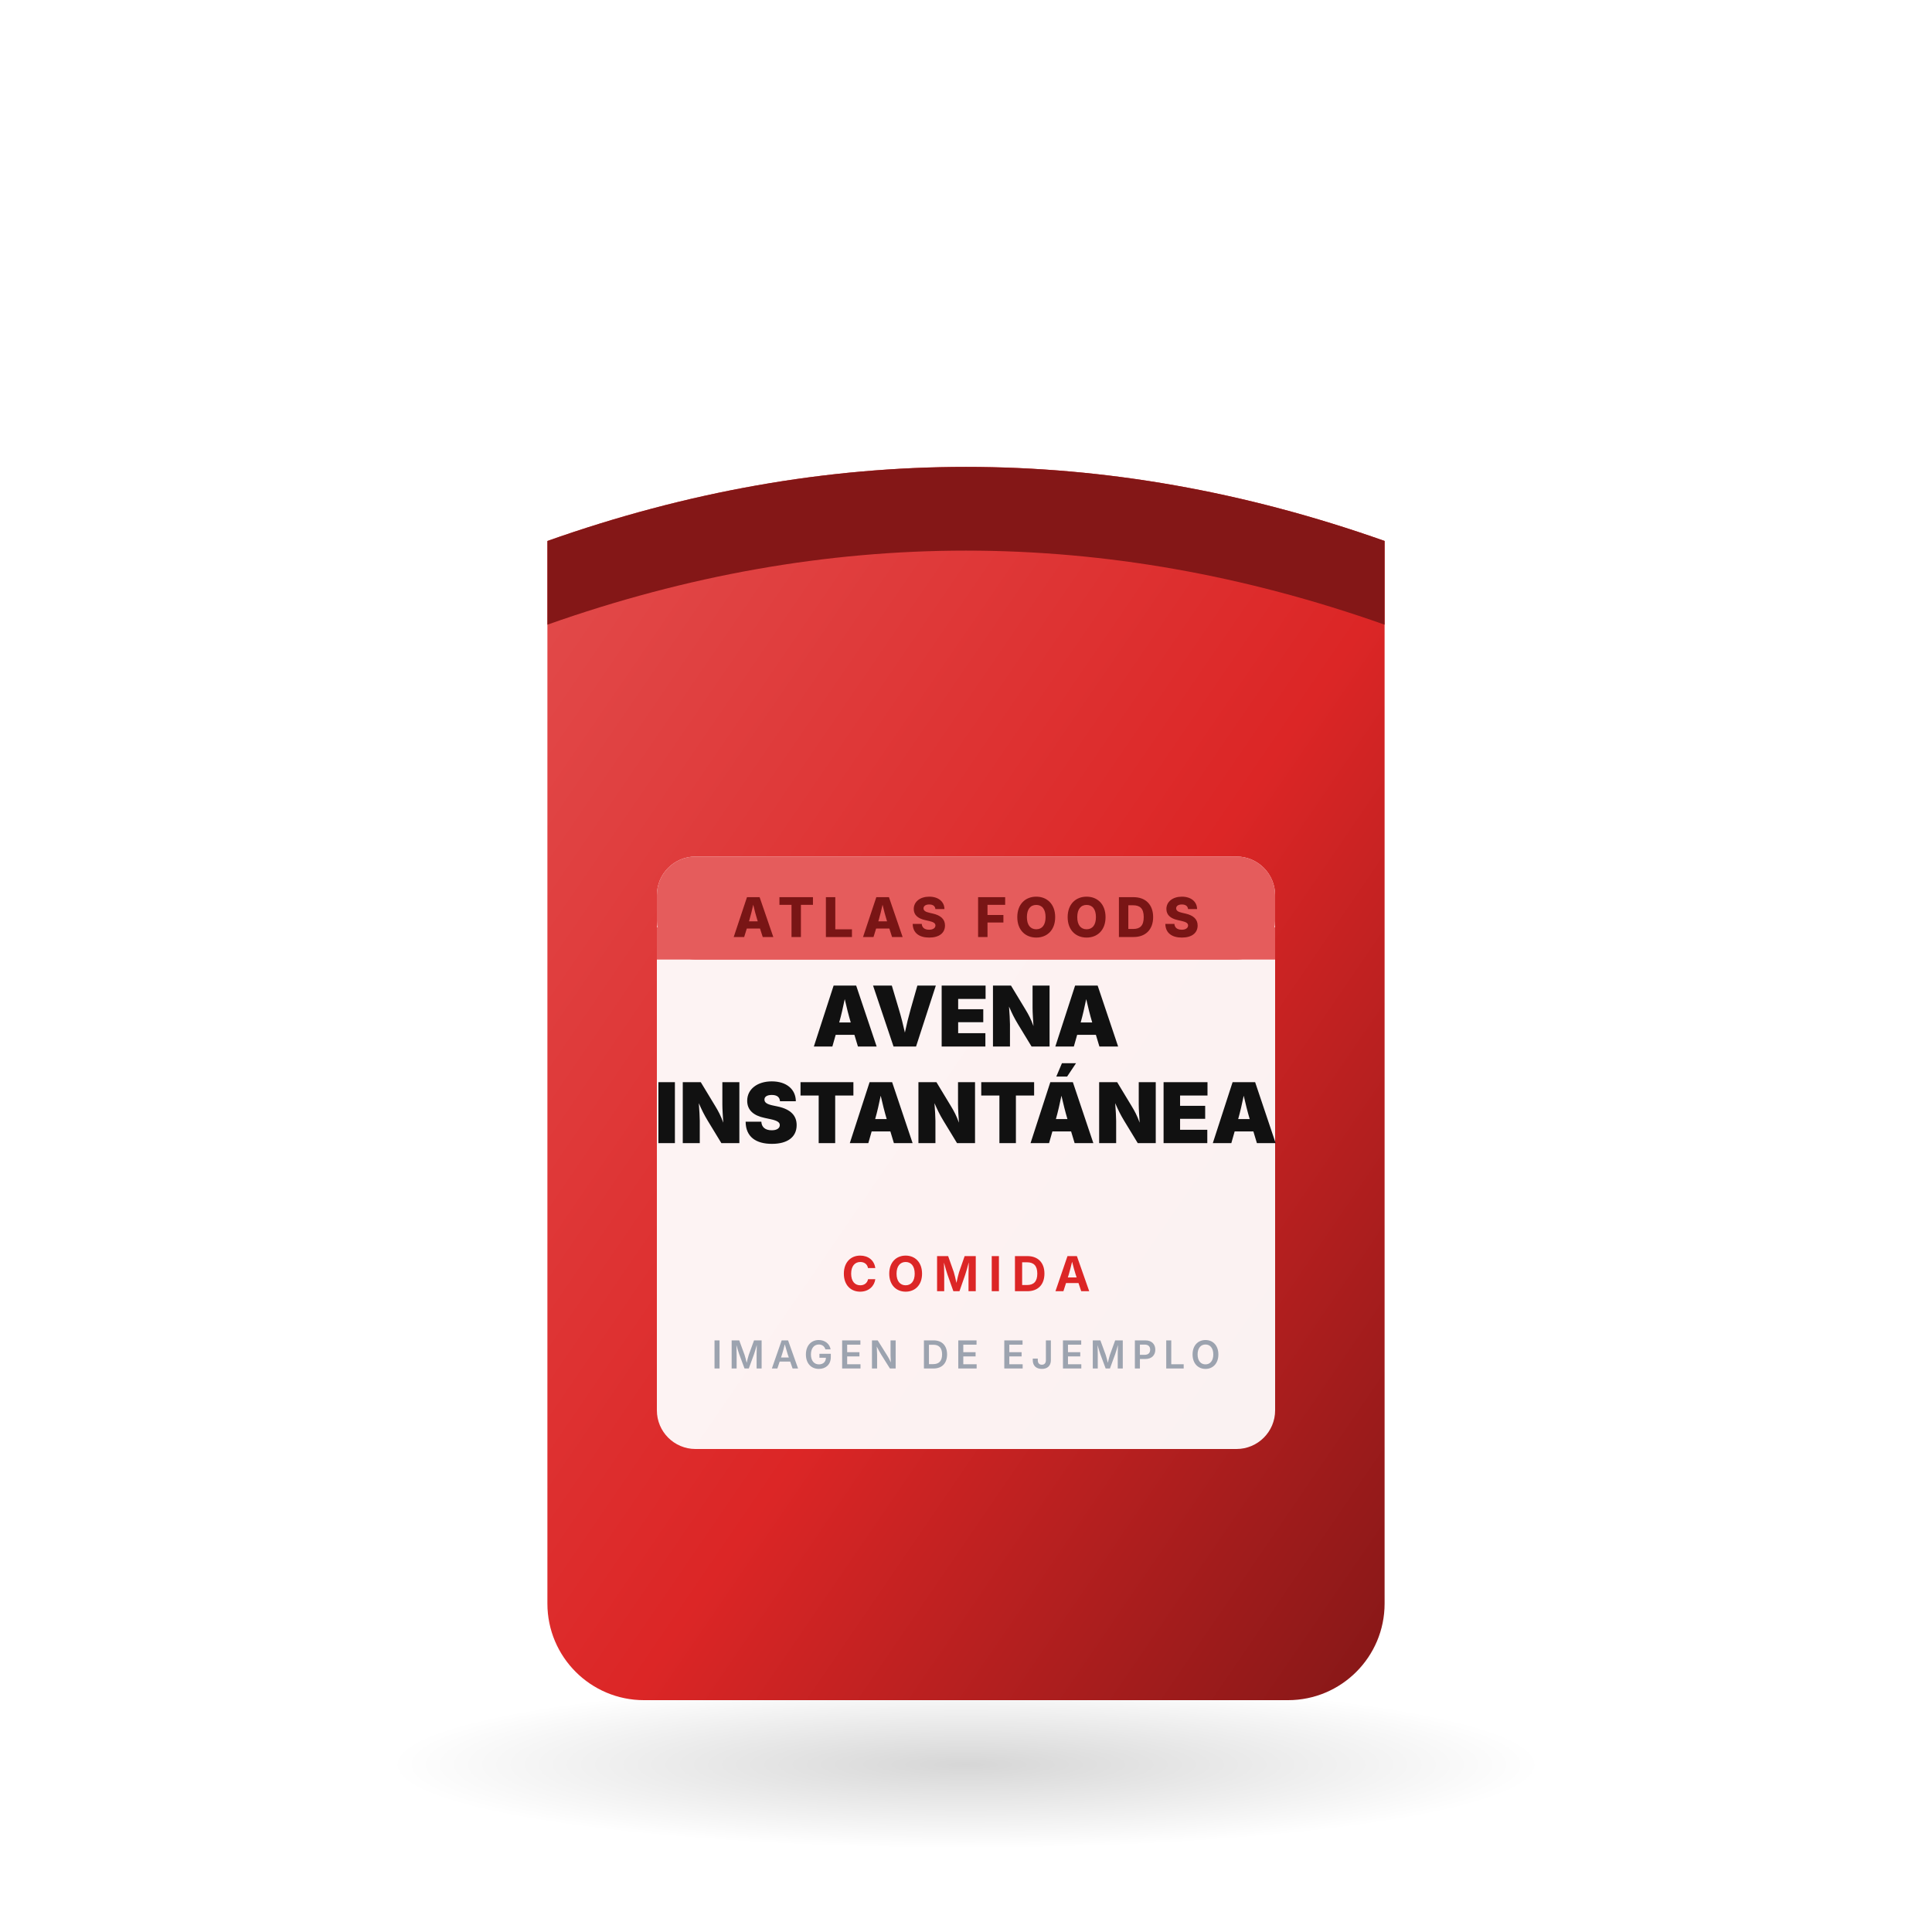
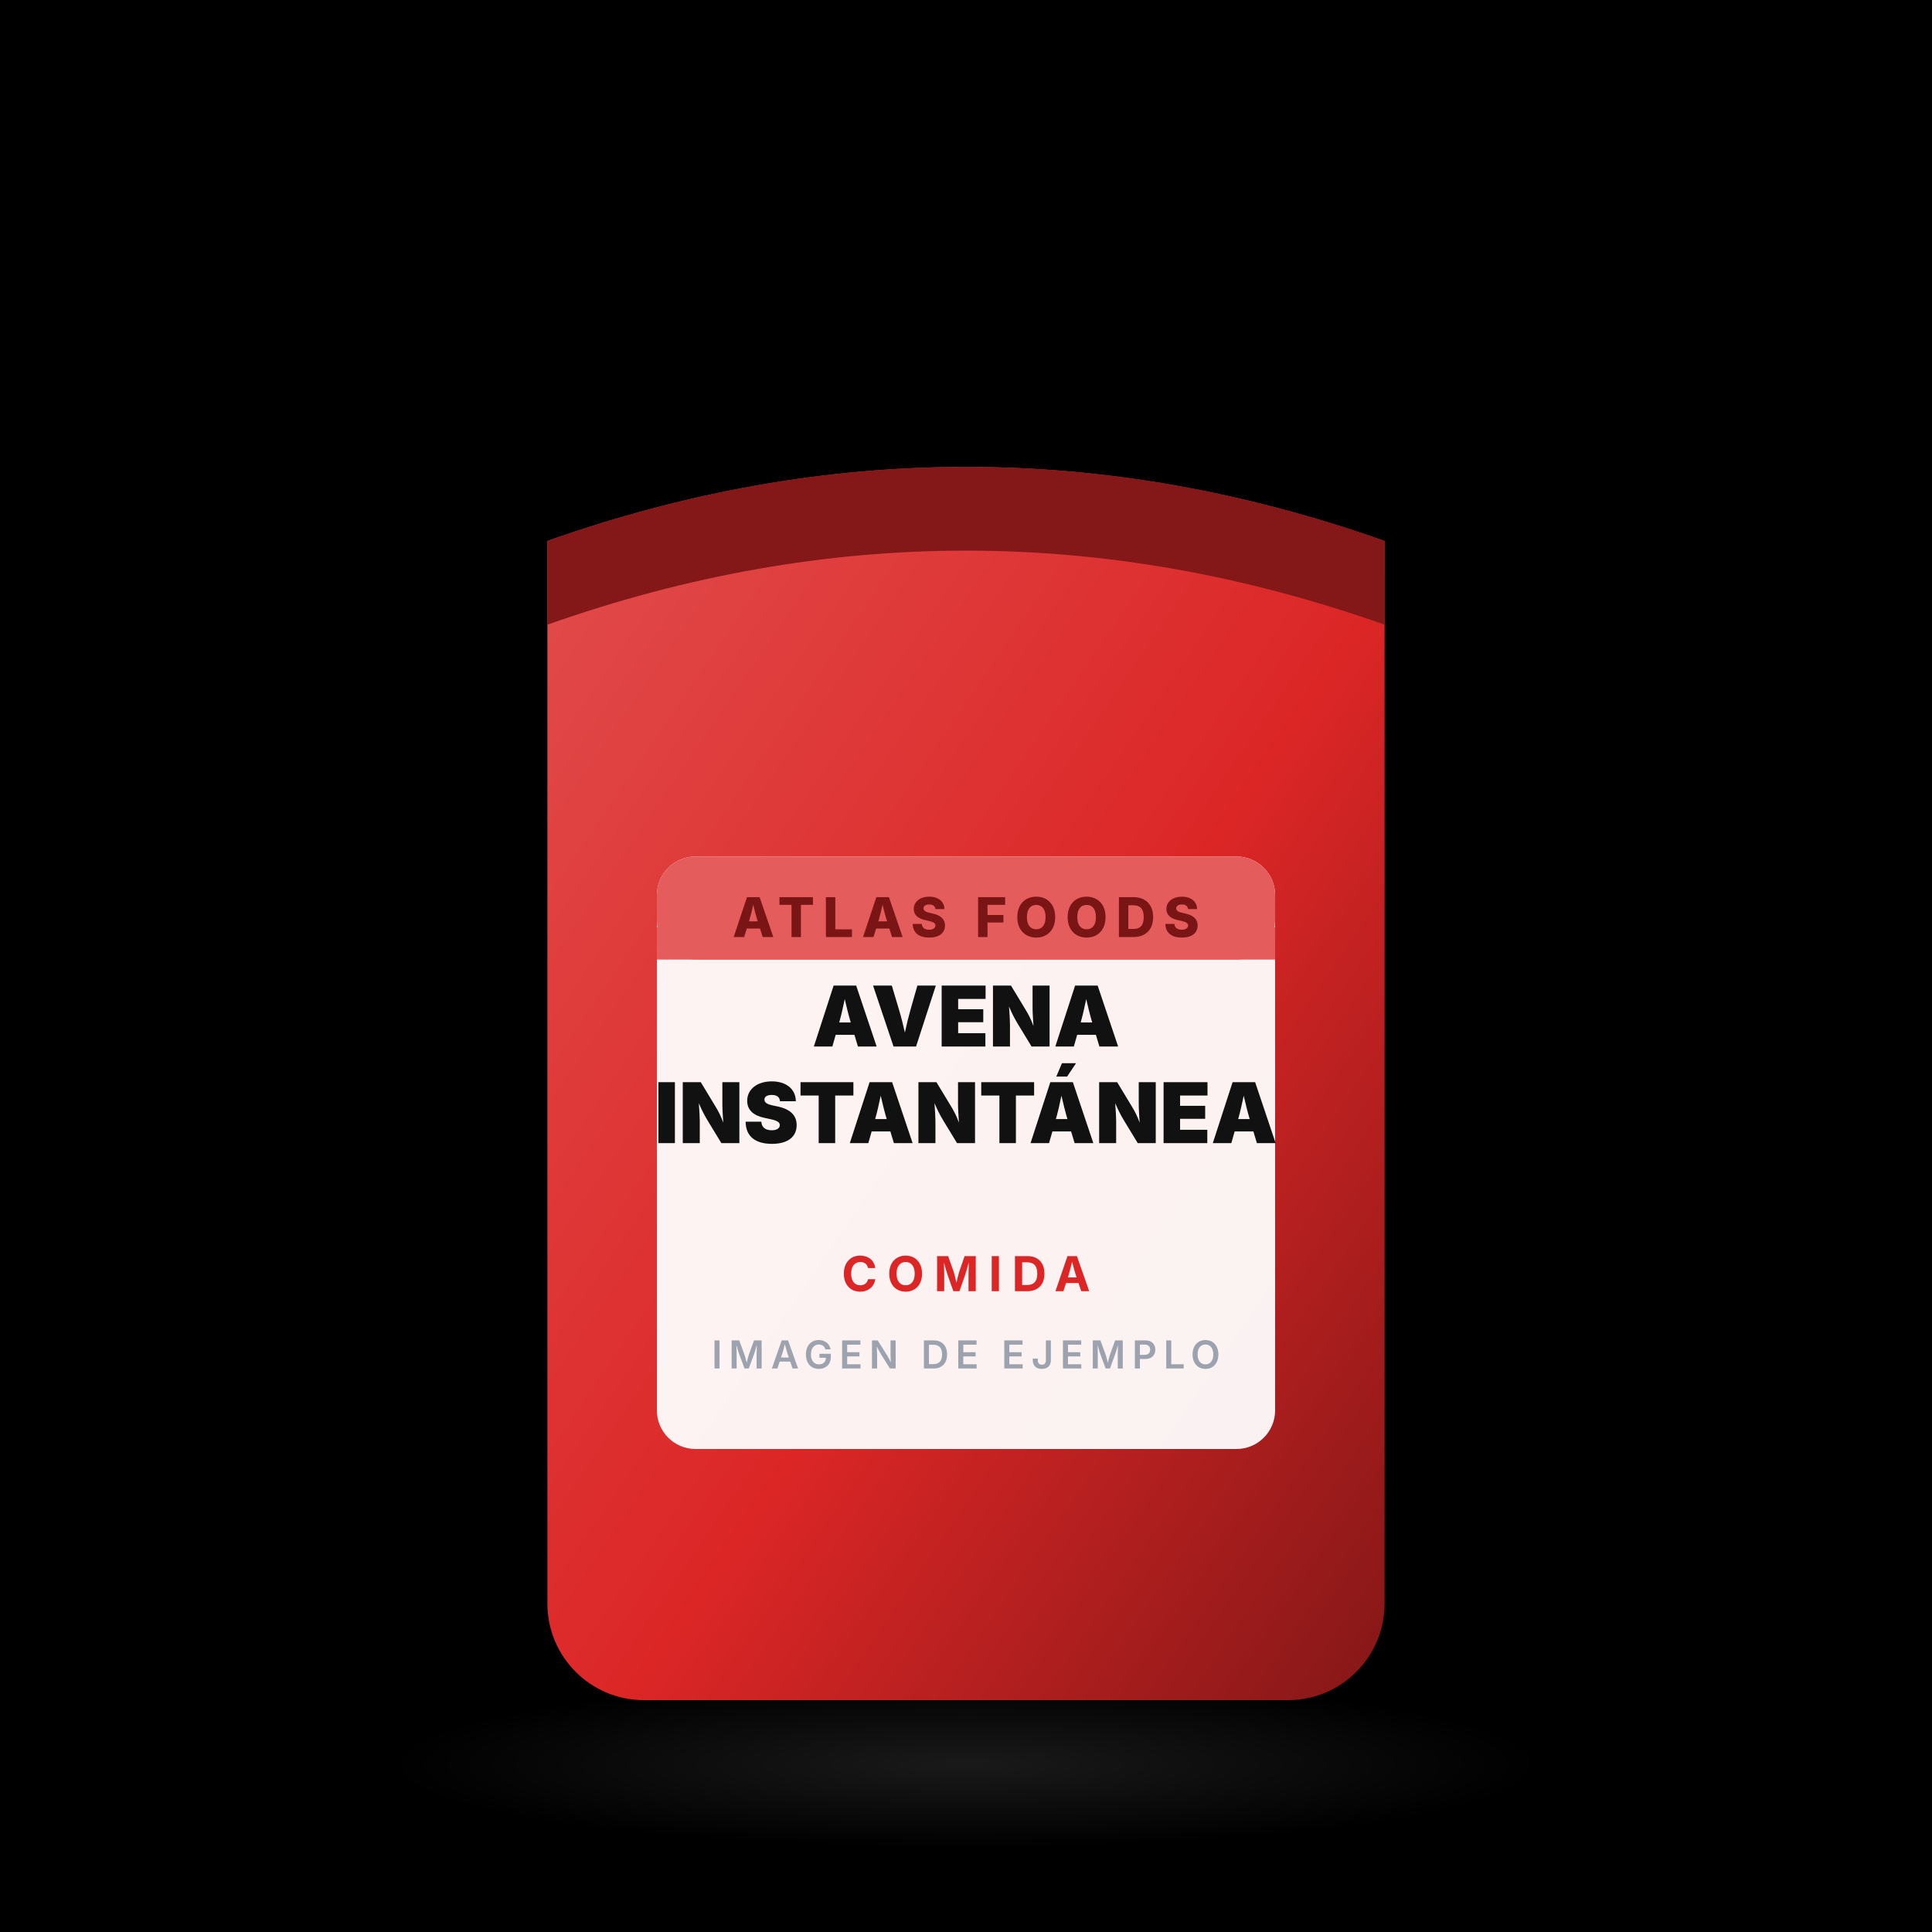
<svg xmlns="http://www.w3.org/2000/svg" viewBox="0 0 600 600" width="600" height="600" role="img" aria-label="Atlas Avena Instantánea Canela 1.5 kg">
  <defs>
    <linearGradient id="cuerpo" x1="0" y1="0" x2="1" y2="1">
      <stop offset="0%" stop-color="#e24d4d" />
      <stop offset="55%" stop-color="#dc2626" />
      <stop offset="100%" stop-color="#841717" />
    </linearGradient>
    <radialGradient id="piso" cx="0.5" cy="0.5" r="0.5">
-       <stop offset="0%" stop-color="#000000" stop-opacity="0.16" />
-       <stop offset="100%" stop-color="#000000" stop-opacity="0" />
+       <stop offset="0%" stop-color="#ffffff" stop-opacity="0.10" />
+       <stop offset="100%" stop-color="#ffffff" stop-opacity="0" />
    </radialGradient>
  </defs>
-   <rect width="600" height="600" fill="#ffffff" />
+   <rect width="600" height="600" fill="#000000" />
  <ellipse cx="300" cy="548" rx="180" ry="26" fill="url(#piso)" />
  <path d="M170 168 q130 -46 260 0 v330 a30 30 0 0 1 -30 30 h-200 a30 30 0 0 1 -30 -30 z" fill="url(#cuerpo)" />
  <path d="M170 168 q130 -46 260 0 v26 q-130 -46 -260 0 z" fill="#841717" />
  <rect x="204" y="266" width="192" height="184" rx="12" fill="#ffffff" opacity="0.94" />
  <rect x="204" y="266" width="192" height="32" rx="12" fill="#e55c5c" />
  <rect x="204" y="288" width="192" height="10" fill="#e55c5c" />
  <text x="300" y="291" text-anchor="middle" font-family="Inter, Arial, Helvetica, sans-serif" font-size="17" font-weight="800" letter-spacing="2.5" fill="#791515">ATLAS FOODS</text>
  <text x="300" y="325" text-anchor="middle" font-family="Inter, Arial, Helvetica, sans-serif" font-size="26" font-weight="900" fill="#111111">AVENA</text>
  <text x="300" y="355" text-anchor="middle" font-family="Inter, Arial, Helvetica, sans-serif" font-size="26" font-weight="900" fill="#111111">INSTANTÁNEA</text>
  <text x="300" y="401" text-anchor="middle" font-family="Inter, Arial, Helvetica, sans-serif" font-size="15" font-weight="700" letter-spacing="3" fill="#dc2626">COMIDA</text>
  <text x="300" y="425" text-anchor="middle" font-family="Inter, Arial, Helvetica, sans-serif" font-size="12" font-weight="600" letter-spacing="2" fill="#9ca3af">IMAGEN DE EJEMPLO</text>
</svg>
